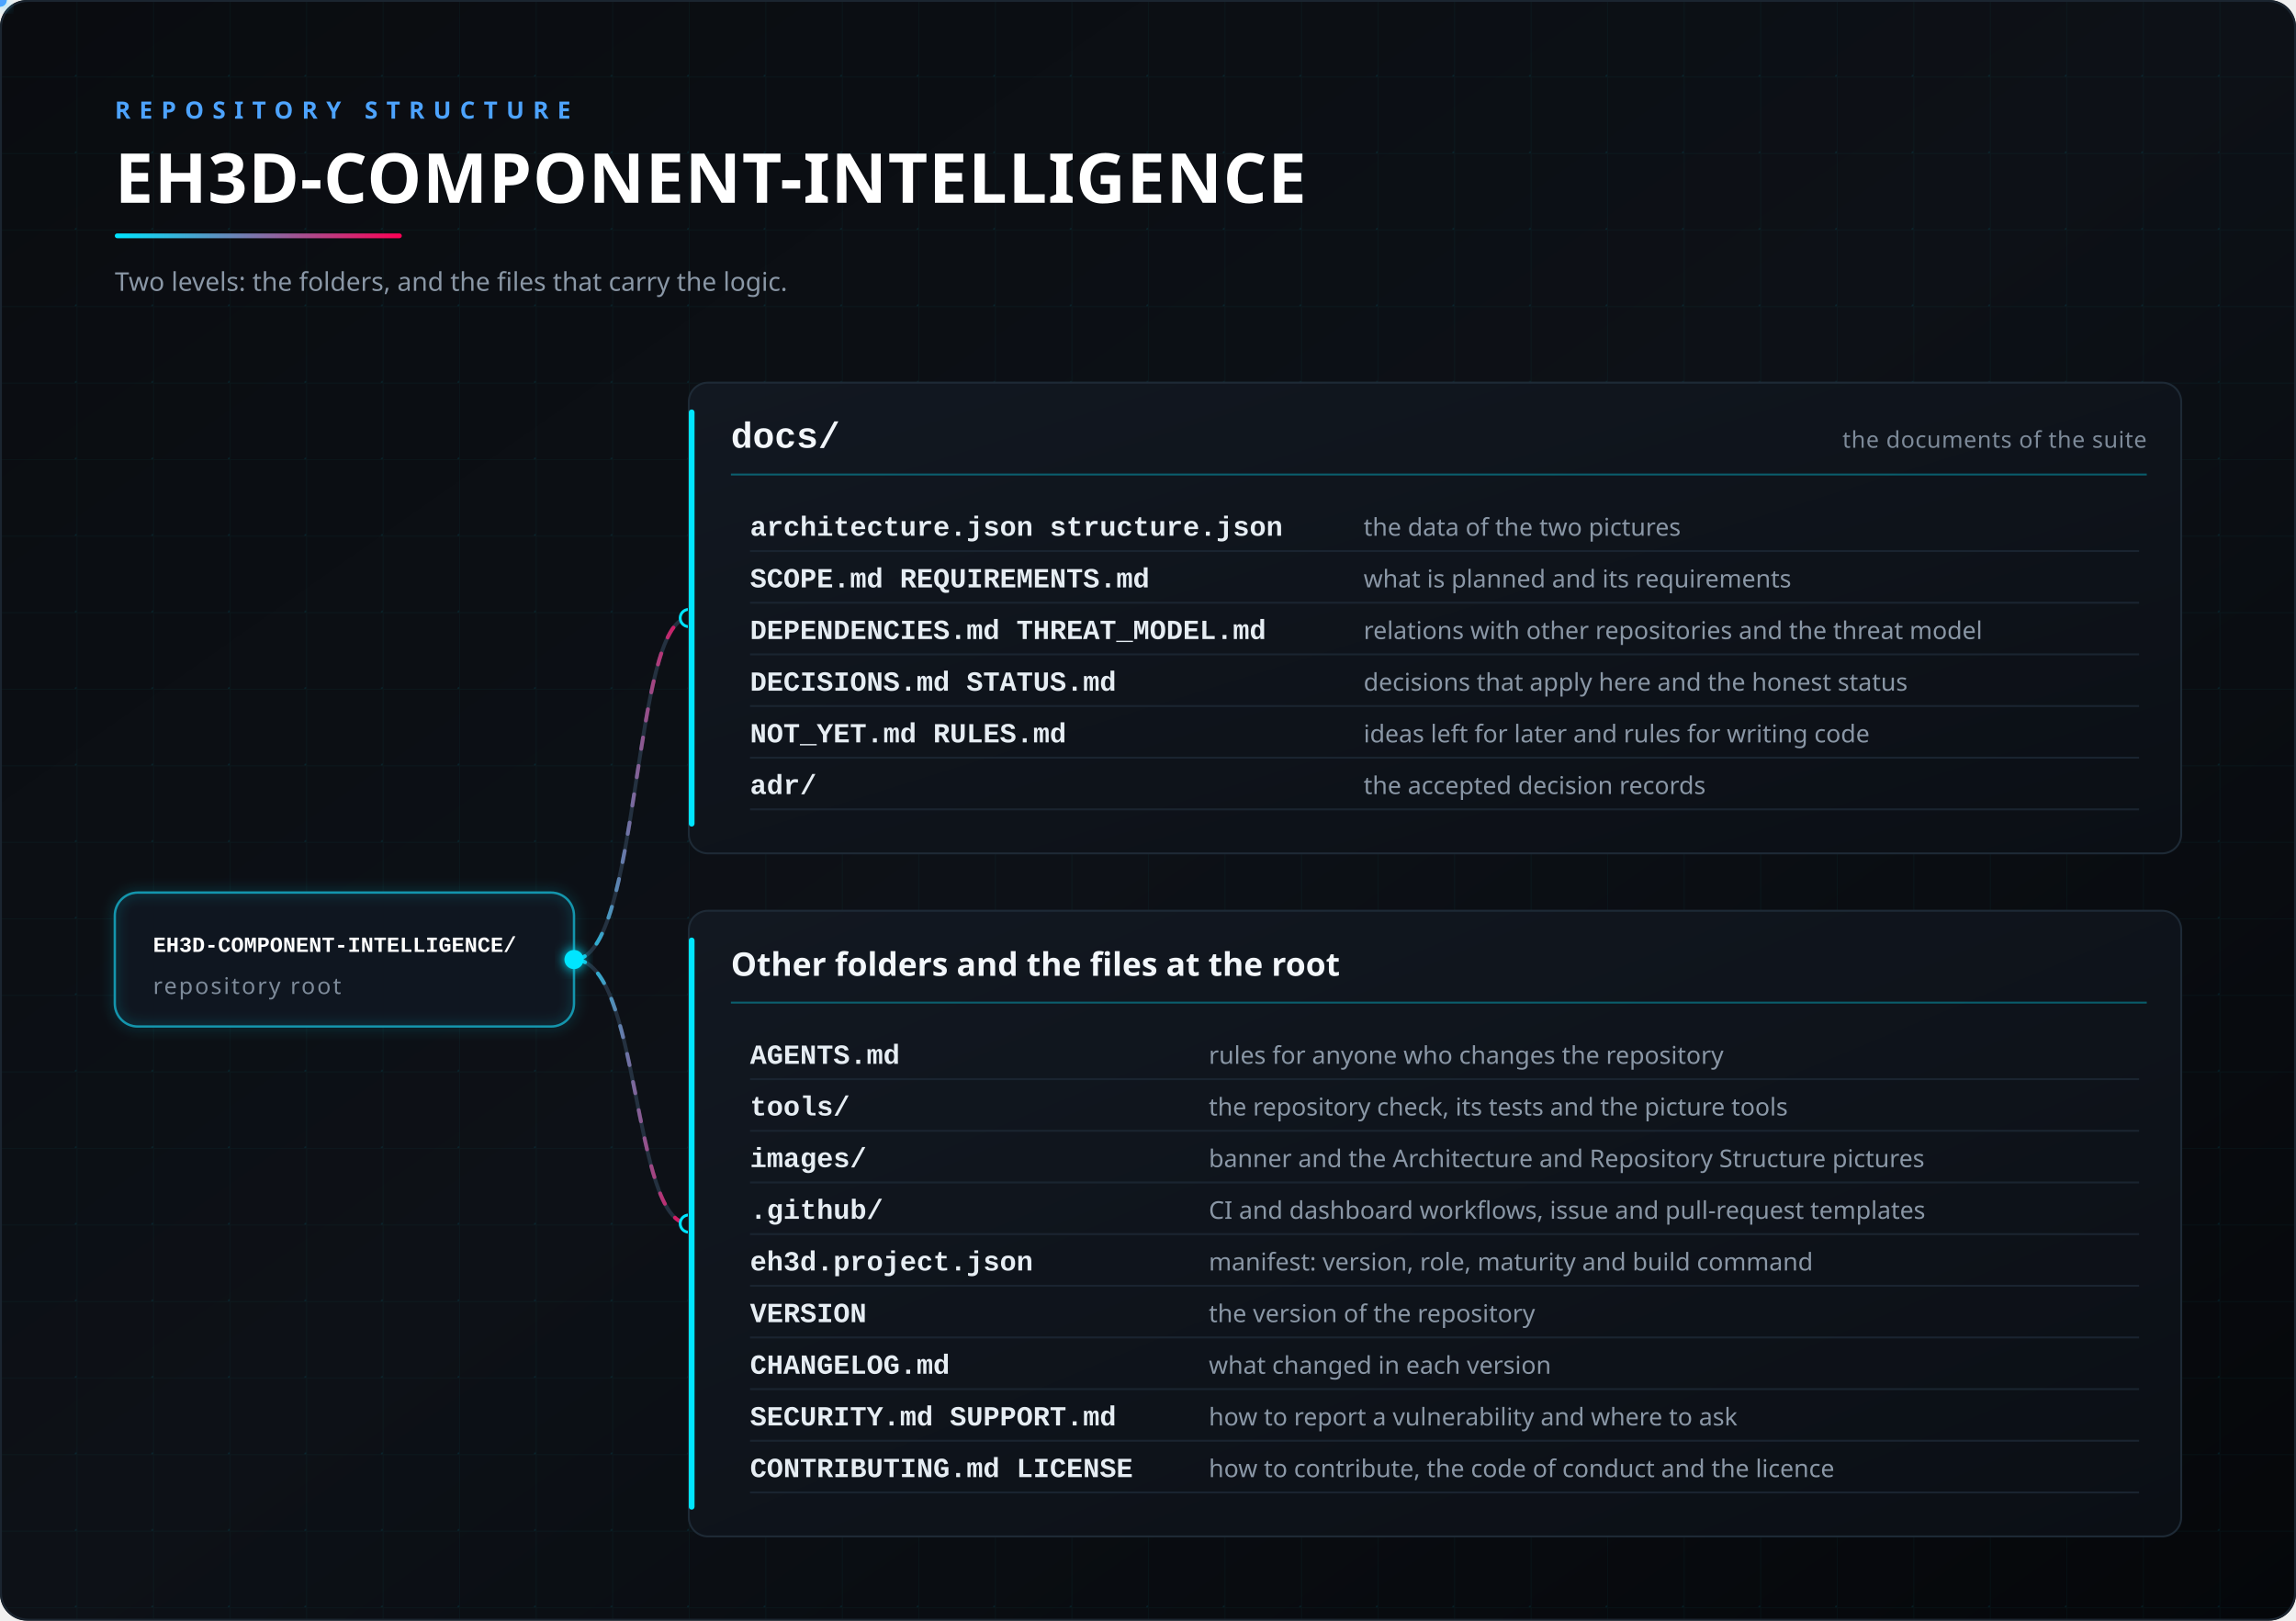
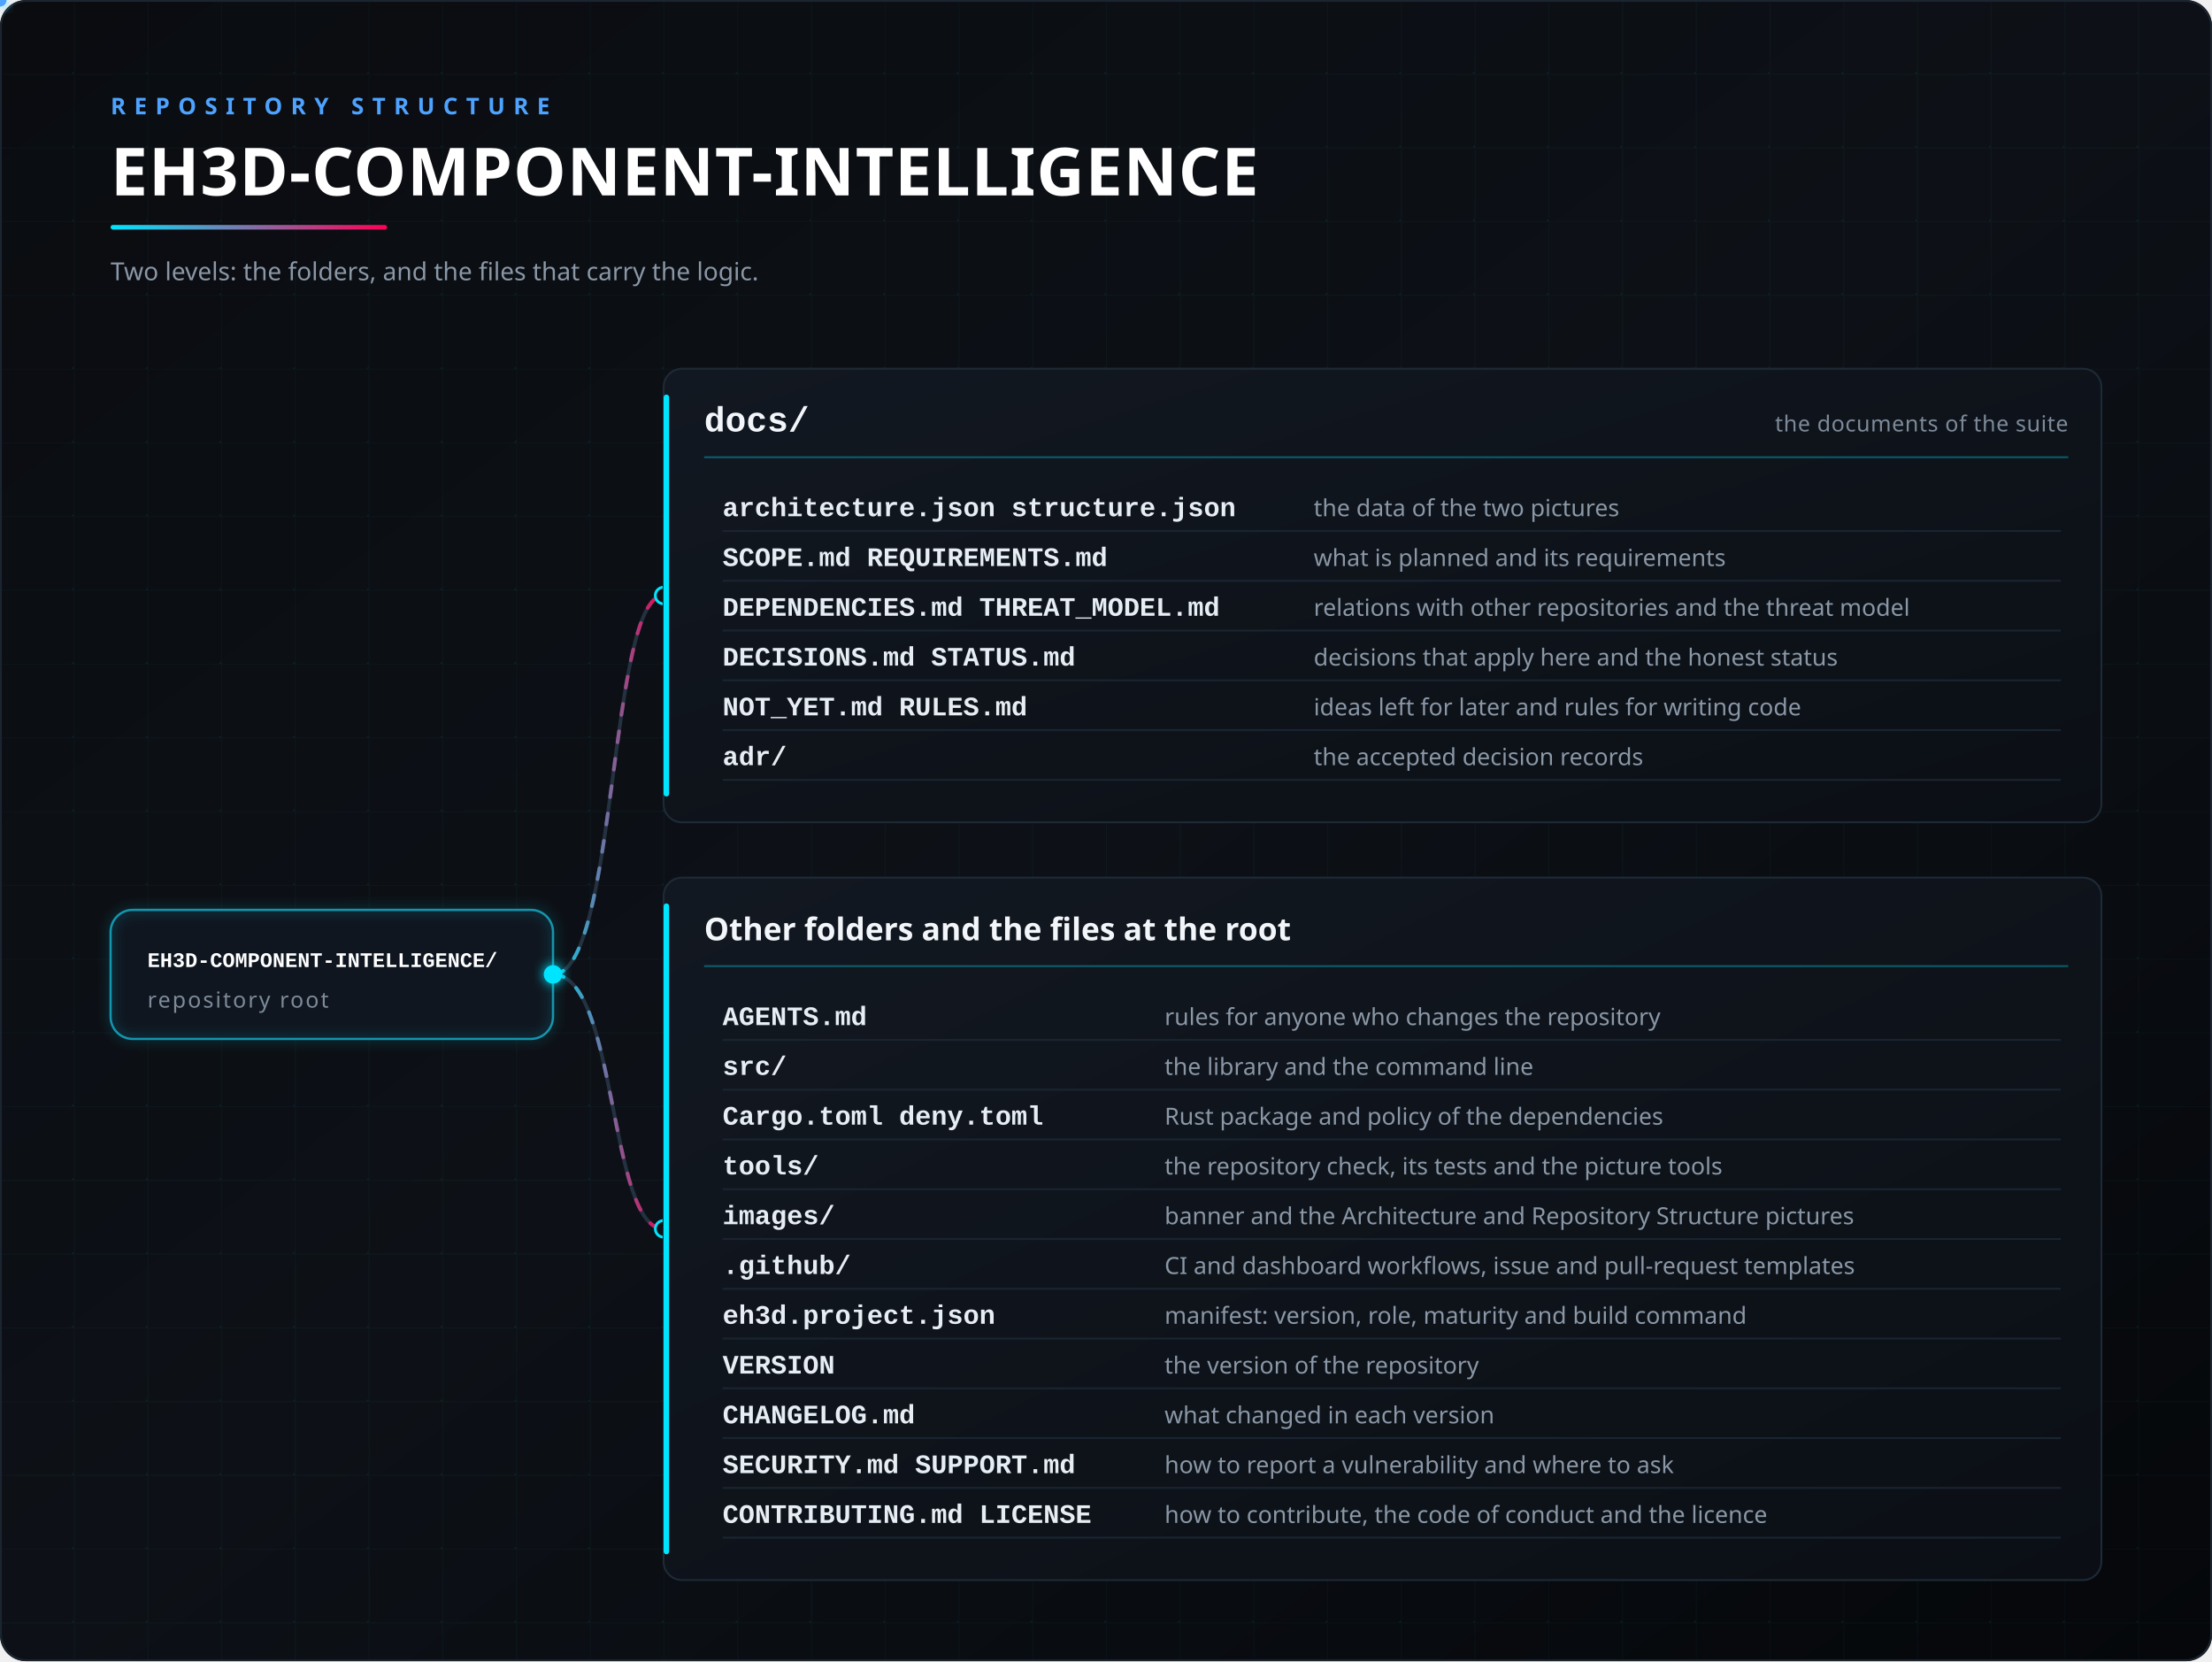
- <svg xmlns="http://www.w3.org/2000/svg" viewBox="0 0 1200 847" width="100%" role="img" aria-labelledby="t d">
+ <svg xmlns="http://www.w3.org/2000/svg" viewBox="0 0 1200 901" width="100%" role="img" aria-labelledby="t d">
  <defs>
    <linearGradient id="bg" x1="0" y1="0" x2="1" y2="1">
      <stop offset="0" stop-color="#0A0C10" />
      <stop offset="0.5" stop-color="#0D1117" />
      <stop offset="1" stop-color="#05070A" />
    </linearGradient>
    <linearGradient id="card" x1="0" y1="0" x2="1" y2="1">
      <stop offset="0" stop-color="#121821" />
      <stop offset="1" stop-color="#0B0F15" />
    </linearGradient>
    <linearGradient id="line" x1="0" y1="0" x2="1" y2="0">
      <stop offset="0" stop-color="#00E5FF" />
      <stop offset="1" stop-color="#FF0055" />
    </linearGradient>
    <filter id="glow" x="-50%" y="-50%" width="200%" height="200%">
      <feGaussianBlur stdDeviation="3" result="b" />
      <feMerge>
        <feMergeNode in="b" />
        <feMergeNode in="SourceGraphic" />
      </feMerge>
    </filter>
    <pattern id="grid" width="40" height="40" patternUnits="userSpaceOnUse">
      <path d="M40 0H0V40" fill="none" stroke="#00E5FF" stroke-opacity="0.035" />
      <circle cx="40" cy="40" r="1" fill="#00E5FF" fill-opacity="0.09" />
    </pattern>
  </defs>
-   <rect width="1200" height="847" rx="14" fill="url(#bg)" />
-   <rect width="1200" height="847" rx="14" fill="url(#grid)" />
-   <rect x="0.5" y="0.5" width="1199" height="846" rx="14" fill="none" stroke="#1B2530" />
+   <rect width="1200" height="901" rx="14" fill="url(#bg)" />
+   <rect width="1200" height="901" rx="14" fill="url(#grid)" />
+   <rect x="0.5" y="0.5" width="1199" height="900" rx="14" fill="none" stroke="#1B2530" />
  <text x="60" y="62" font-family="'Segoe UI','Noto Sans','Noto Sans CJK SC','Microsoft YaHei','Yu Gothic','Helvetica Neue',Helvetica,Arial,sans-serif" font-size="12.5" font-weight="600" fill="#4DA3FF" text-anchor="start" letter-spacing="4.5">REPOSITORY STRUCTURE</text>
  <text x="60" y="106" font-family="'Segoe UI','Noto Sans','Noto Sans CJK SC','Microsoft YaHei','Yu Gothic','Helvetica Neue',Helvetica,Arial,sans-serif" font-size="36" font-weight="700" fill="#FFFFFF" text-anchor="start" letter-spacing="0.5">EH3D-COMPONENT-INTELLIGENCE</text>
  <rect x="60" y="122" width="150" height="2.5" rx="1.25" fill="url(#line)">
    <animate attributeName="width" values="40;150;150" keyTimes="0;0.4;1" dur="3s" repeatCount="indefinite" />
  </rect>
  <text x="60" y="152" font-family="'Segoe UI','Noto Sans','Noto Sans CJK SC','Microsoft YaHei','Yu Gothic','Helvetica Neue',Helvetica,Arial,sans-serif" font-size="13.5" font-weight="400" fill="#8A97A6" text-anchor="start">Two levels: the folders, and the files that carry the logic.</text>
-   <path id="c0" d="M300,501.5 C335,501.5 330,323 360,323" fill="none" stroke="#243140" stroke-width="2" />
-   <path d="M300,501.5 C335,501.5 330,323 360,323" fill="none" stroke="url(#line)" stroke-width="2" stroke-linecap="round" stroke-dasharray="6 9" opacity="0.9">
+   <path id="c0" d="M300,528.5 C335,528.5 330,323 360,323" fill="none" stroke="#243140" stroke-width="2" />
+   <path d="M300,528.5 C335,528.5 330,323 360,323" fill="none" stroke="url(#line)" stroke-width="2" stroke-linecap="round" stroke-dasharray="6 9" opacity="0.9">
    <animate attributeName="stroke-dashoffset" from="0" to="-30" dur="1.6s" repeatCount="indefinite" />
  </path>
  <circle cx="360" cy="323" r="4.5" fill="#0D1117" stroke="#00E5FF" stroke-width="1.5" />
-   <path id="c1" d="M300,501.5 C335,501.5 330,639.5 360,639.5" fill="none" stroke="#243140" stroke-width="2" />
-   <path d="M300,501.5 C335,501.5 330,639.5 360,639.5" fill="none" stroke="url(#line)" stroke-width="2" stroke-linecap="round" stroke-dasharray="6 9" opacity="0.9">
+   <path id="c1" d="M300,528.5 C335,528.5 330,666.5 360,666.5" fill="none" stroke="#243140" stroke-width="2" />
+   <path d="M300,528.5 C335,528.5 330,666.5 360,666.5" fill="none" stroke="url(#line)" stroke-width="2" stroke-linecap="round" stroke-dasharray="6 9" opacity="0.9">
    <animate attributeName="stroke-dashoffset" from="0" to="-30" dur="1.6s" repeatCount="indefinite" />
  </path>
-   <circle cx="360" cy="639.5" r="4.5" fill="#0D1117" stroke="#00E5FF" stroke-width="1.5" />
+   <circle cx="360" cy="666.5" r="4.5" fill="#0D1117" stroke="#00E5FF" stroke-width="1.5" />
  <circle r="3.5" fill="#00E5FF" filter="url(#glow)">
    <animateMotion dur="3.4s" repeatCount="indefinite">
      <mpath href="#c0" />
    </animateMotion>
  </circle>
  <circle r="3.5" fill="#4DA3FF" filter="url(#glow)">
    <animateMotion dur="4.2s" repeatCount="indefinite">
      <mpath href="#c1" />
    </animateMotion>
  </circle>
-   <rect x="60" y="466.5" width="240" height="70" rx="12" fill="#0F1620" stroke="#2A3A4C" stroke-width="1.2" />
-   <rect x="60" y="466.5" width="240" height="70" rx="12" fill="none" stroke="#00E5FF" stroke-opacity="0.5" stroke-width="1.2" filter="url(#glow)">
+   <rect x="60" y="493.5" width="240" height="70" rx="12" fill="#0F1620" stroke="#2A3A4C" stroke-width="1.2" />
+   <rect x="60" y="493.5" width="240" height="70" rx="12" fill="none" stroke="#00E5FF" stroke-opacity="0.5" stroke-width="1.2" filter="url(#glow)">
    <animate attributeName="stroke-opacity" values="0.15;0.6;0.15" dur="3.6s" repeatCount="indefinite" />
  </rect>
-   <text x="80" y="497.5" font-family="'JetBrains Mono','Cascadia Code','SFMono-Regular',Consolas,'Liberation Mono',monospace" font-size="11.3" font-weight="700" fill="#FFFFFF" text-anchor="start">EH3D-COMPONENT-INTELLIGENCE/</text>
-   <text x="80" y="519.5" font-family="'Segoe UI','Noto Sans','Noto Sans CJK SC','Microsoft YaHei','Yu Gothic','Helvetica Neue',Helvetica,Arial,sans-serif" font-size="12" font-weight="400" fill="#7D8A99" text-anchor="start" letter-spacing="1">repository root</text>
-   <circle cx="300" cy="501.5" r="5" fill="#00E5FF" filter="url(#glow)" />
+   <text x="80" y="524.5" font-family="'JetBrains Mono','Cascadia Code','SFMono-Regular',Consolas,'Liberation Mono',monospace" font-size="11.3" font-weight="700" fill="#FFFFFF" text-anchor="start">EH3D-COMPONENT-INTELLIGENCE/</text>
+   <text x="80" y="546.5" font-family="'Segoe UI','Noto Sans','Noto Sans CJK SC','Microsoft YaHei','Yu Gothic','Helvetica Neue',Helvetica,Arial,sans-serif" font-size="12" font-weight="400" fill="#7D8A99" text-anchor="start" letter-spacing="1">repository root</text>
+   <circle cx="300" cy="528.5" r="5" fill="#00E5FF" filter="url(#glow)" />
  <rect x="360" y="200" width="780" height="246" rx="10" fill="url(#card)" stroke="#1E2A36" stroke-width="1" />
  <rect x="360" y="214" width="3" height="218" rx="1.5" fill="#00E5FF">
    <animate attributeName="opacity" values="0.55;1;0.55" dur="4s" begin="0s" repeatCount="indefinite" />
  </rect>
  <text x="382" y="234" font-family="'JetBrains Mono','Cascadia Code','SFMono-Regular',Consolas,'Liberation Mono',monospace" font-size="19" font-weight="700" fill="#F2F6FA" text-anchor="start">docs/</text>
  <text x="1122" y="234" font-family="'Segoe UI','Noto Sans','Noto Sans CJK SC','Microsoft YaHei','Yu Gothic','Helvetica Neue',Helvetica,Arial,sans-serif" font-size="12" font-weight="400" fill="#7D8A99" text-anchor="end" letter-spacing="0.3">the documents of the suite</text>
  <line x1="382" y1="248" x2="1122" y2="248" stroke="#00E5FF" stroke-opacity="0.35" stroke-width="1" />
  <text x="392" y="280" font-family="'JetBrains Mono','Cascadia Code','SFMono-Regular',Consolas,'Liberation Mono',monospace" font-size="14.5" font-weight="600" fill="#E6EDF3" text-anchor="start">architecture.json  structure.json</text>
  <text x="712.67" y="280" font-family="'Segoe UI','Noto Sans','Noto Sans CJK SC','Microsoft YaHei','Yu Gothic','Helvetica Neue',Helvetica,Arial,sans-serif" font-size="12.8" font-weight="400" fill="#8A97A6" text-anchor="start">the data of the two pictures</text>
  <line x1="392" y1="288" x2="1118" y2="288" stroke="#1A2430" stroke-width="1" />
  <text x="392" y="307" font-family="'JetBrains Mono','Cascadia Code','SFMono-Regular',Consolas,'Liberation Mono',monospace" font-size="14.5" font-weight="600" fill="#E6EDF3" text-anchor="start">SCOPE.md  REQUIREMENTS.md</text>
  <text x="712.67" y="307" font-family="'Segoe UI','Noto Sans','Noto Sans CJK SC','Microsoft YaHei','Yu Gothic','Helvetica Neue',Helvetica,Arial,sans-serif" font-size="12.8" font-weight="400" fill="#8A97A6" text-anchor="start">what is planned and its requirements</text>
  <line x1="392" y1="315" x2="1118" y2="315" stroke="#1A2430" stroke-width="1" />
  <text x="392" y="334" font-family="'JetBrains Mono','Cascadia Code','SFMono-Regular',Consolas,'Liberation Mono',monospace" font-size="14.5" font-weight="600" fill="#E6EDF3" text-anchor="start">DEPENDENCIES.md  THREAT_MODEL.md</text>
  <text x="712.67" y="334" font-family="'Segoe UI','Noto Sans','Noto Sans CJK SC','Microsoft YaHei','Yu Gothic','Helvetica Neue',Helvetica,Arial,sans-serif" font-size="12.8" font-weight="400" fill="#8A97A6" text-anchor="start">relations with other repositories and the threat model</text>
  <line x1="392" y1="342" x2="1118" y2="342" stroke="#1A2430" stroke-width="1" />
  <text x="392" y="361" font-family="'JetBrains Mono','Cascadia Code','SFMono-Regular',Consolas,'Liberation Mono',monospace" font-size="14.5" font-weight="600" fill="#E6EDF3" text-anchor="start">DECISIONS.md  STATUS.md</text>
  <text x="712.67" y="361" font-family="'Segoe UI','Noto Sans','Noto Sans CJK SC','Microsoft YaHei','Yu Gothic','Helvetica Neue',Helvetica,Arial,sans-serif" font-size="12.8" font-weight="400" fill="#8A97A6" text-anchor="start">decisions that apply here and the honest status</text>
  <line x1="392" y1="369" x2="1118" y2="369" stroke="#1A2430" stroke-width="1" />
  <text x="392" y="388" font-family="'JetBrains Mono','Cascadia Code','SFMono-Regular',Consolas,'Liberation Mono',monospace" font-size="14.5" font-weight="600" fill="#E6EDF3" text-anchor="start">NOT_YET.md  RULES.md</text>
  <text x="712.67" y="388" font-family="'Segoe UI','Noto Sans','Noto Sans CJK SC','Microsoft YaHei','Yu Gothic','Helvetica Neue',Helvetica,Arial,sans-serif" font-size="12.8" font-weight="400" fill="#8A97A6" text-anchor="start">ideas left for later and rules for writing code</text>
  <line x1="392" y1="396" x2="1118" y2="396" stroke="#1A2430" stroke-width="1" />
  <text x="392" y="415" font-family="'JetBrains Mono','Cascadia Code','SFMono-Regular',Consolas,'Liberation Mono',monospace" font-size="14.5" font-weight="600" fill="#E6EDF3" text-anchor="start">adr/</text>
  <text x="712.67" y="415" font-family="'Segoe UI','Noto Sans','Noto Sans CJK SC','Microsoft YaHei','Yu Gothic','Helvetica Neue',Helvetica,Arial,sans-serif" font-size="12.8" font-weight="400" fill="#8A97A6" text-anchor="start">the accepted decision records</text>
  <line x1="392" y1="423" x2="1118" y2="423" stroke="#1A2430" stroke-width="1" />
-   <rect x="360" y="476" width="780" height="327" rx="10" fill="url(#card)" stroke="#1E2A36" stroke-width="1" />
-   <rect x="360" y="490" width="3" height="299" rx="1.5" fill="#00E5FF">
+   <rect x="360" y="476" width="780" height="381" rx="10" fill="url(#card)" stroke="#1E2A36" stroke-width="1" />
+   <rect x="360" y="490" width="3" height="353" rx="1.5" fill="#00E5FF">
    <animate attributeName="opacity" values="0.55;1;0.55" dur="4s" begin="0.6s" repeatCount="indefinite" />
  </rect>
  <text x="382" y="510" font-family="'Segoe UI','Noto Sans','Noto Sans CJK SC','Microsoft YaHei','Yu Gothic','Helvetica Neue',Helvetica,Arial,sans-serif" font-size="17" font-weight="700" fill="#F2F6FA" text-anchor="start">Other folders and the files at the root</text>
  <line x1="382" y1="524" x2="1122" y2="524" stroke="#00E5FF" stroke-opacity="0.35" stroke-width="1" />
  <text x="392" y="556" font-family="'JetBrains Mono','Cascadia Code','SFMono-Regular',Consolas,'Liberation Mono',monospace" font-size="14.5" font-weight="600" fill="#E6EDF3" text-anchor="start">AGENTS.md</text>
  <text x="631.76" y="556" font-family="'Segoe UI','Noto Sans','Noto Sans CJK SC','Microsoft YaHei','Yu Gothic','Helvetica Neue',Helvetica,Arial,sans-serif" font-size="12.8" font-weight="400" fill="#8A97A6" text-anchor="start">rules for anyone who changes the repository</text>
  <line x1="392" y1="564" x2="1118" y2="564" stroke="#1A2430" stroke-width="1" />
-   <text x="392" y="583" font-family="'JetBrains Mono','Cascadia Code','SFMono-Regular',Consolas,'Liberation Mono',monospace" font-size="14.5" font-weight="600" fill="#E6EDF3" text-anchor="start">tools/</text>
-   <text x="631.76" y="583" font-family="'Segoe UI','Noto Sans','Noto Sans CJK SC','Microsoft YaHei','Yu Gothic','Helvetica Neue',Helvetica,Arial,sans-serif" font-size="12.8" font-weight="400" fill="#8A97A6" text-anchor="start">the repository check, its tests and the picture tools</text>
+   <text x="392" y="583" font-family="'JetBrains Mono','Cascadia Code','SFMono-Regular',Consolas,'Liberation Mono',monospace" font-size="14.5" font-weight="600" fill="#E6EDF3" text-anchor="start">src/</text>
+   <text x="631.76" y="583" font-family="'Segoe UI','Noto Sans','Noto Sans CJK SC','Microsoft YaHei','Yu Gothic','Helvetica Neue',Helvetica,Arial,sans-serif" font-size="12.8" font-weight="400" fill="#8A97A6" text-anchor="start">the library and the command line</text>
  <line x1="392" y1="591" x2="1118" y2="591" stroke="#1A2430" stroke-width="1" />
-   <text x="392" y="610" font-family="'JetBrains Mono','Cascadia Code','SFMono-Regular',Consolas,'Liberation Mono',monospace" font-size="14.5" font-weight="600" fill="#E6EDF3" text-anchor="start">images/</text>
-   <text x="631.76" y="610" font-family="'Segoe UI','Noto Sans','Noto Sans CJK SC','Microsoft YaHei','Yu Gothic','Helvetica Neue',Helvetica,Arial,sans-serif" font-size="12.8" font-weight="400" fill="#8A97A6" text-anchor="start">banner and the Architecture and Repository Structure pictures</text>
+   <text x="392" y="610" font-family="'JetBrains Mono','Cascadia Code','SFMono-Regular',Consolas,'Liberation Mono',monospace" font-size="14.5" font-weight="600" fill="#E6EDF3" text-anchor="start">Cargo.toml  deny.toml</text>
+   <text x="631.76" y="610" font-family="'Segoe UI','Noto Sans','Noto Sans CJK SC','Microsoft YaHei','Yu Gothic','Helvetica Neue',Helvetica,Arial,sans-serif" font-size="12.8" font-weight="400" fill="#8A97A6" text-anchor="start">Rust package and policy of the dependencies</text>
  <line x1="392" y1="618" x2="1118" y2="618" stroke="#1A2430" stroke-width="1" />
-   <text x="392" y="637" font-family="'JetBrains Mono','Cascadia Code','SFMono-Regular',Consolas,'Liberation Mono',monospace" font-size="14.5" font-weight="600" fill="#E6EDF3" text-anchor="start">.github/</text>
-   <text x="631.76" y="637" font-family="'Segoe UI','Noto Sans','Noto Sans CJK SC','Microsoft YaHei','Yu Gothic','Helvetica Neue',Helvetica,Arial,sans-serif" font-size="12.8" font-weight="400" fill="#8A97A6" text-anchor="start">CI and dashboard workflows, issue and pull-request templates</text>
+   <text x="392" y="637" font-family="'JetBrains Mono','Cascadia Code','SFMono-Regular',Consolas,'Liberation Mono',monospace" font-size="14.5" font-weight="600" fill="#E6EDF3" text-anchor="start">tools/</text>
+   <text x="631.76" y="637" font-family="'Segoe UI','Noto Sans','Noto Sans CJK SC','Microsoft YaHei','Yu Gothic','Helvetica Neue',Helvetica,Arial,sans-serif" font-size="12.8" font-weight="400" fill="#8A97A6" text-anchor="start">the repository check, its tests and the picture tools</text>
  <line x1="392" y1="645" x2="1118" y2="645" stroke="#1A2430" stroke-width="1" />
-   <text x="392" y="664" font-family="'JetBrains Mono','Cascadia Code','SFMono-Regular',Consolas,'Liberation Mono',monospace" font-size="14.5" font-weight="600" fill="#E6EDF3" text-anchor="start">eh3d.project.json</text>
-   <text x="631.76" y="664" font-family="'Segoe UI','Noto Sans','Noto Sans CJK SC','Microsoft YaHei','Yu Gothic','Helvetica Neue',Helvetica,Arial,sans-serif" font-size="12.8" font-weight="400" fill="#8A97A6" text-anchor="start">manifest: version, role, maturity and build command</text>
+   <text x="392" y="664" font-family="'JetBrains Mono','Cascadia Code','SFMono-Regular',Consolas,'Liberation Mono',monospace" font-size="14.5" font-weight="600" fill="#E6EDF3" text-anchor="start">images/</text>
+   <text x="631.76" y="664" font-family="'Segoe UI','Noto Sans','Noto Sans CJK SC','Microsoft YaHei','Yu Gothic','Helvetica Neue',Helvetica,Arial,sans-serif" font-size="12.8" font-weight="400" fill="#8A97A6" text-anchor="start">banner and the Architecture and Repository Structure pictures</text>
  <line x1="392" y1="672" x2="1118" y2="672" stroke="#1A2430" stroke-width="1" />
-   <text x="392" y="691" font-family="'JetBrains Mono','Cascadia Code','SFMono-Regular',Consolas,'Liberation Mono',monospace" font-size="14.5" font-weight="600" fill="#E6EDF3" text-anchor="start">VERSION</text>
-   <text x="631.76" y="691" font-family="'Segoe UI','Noto Sans','Noto Sans CJK SC','Microsoft YaHei','Yu Gothic','Helvetica Neue',Helvetica,Arial,sans-serif" font-size="12.8" font-weight="400" fill="#8A97A6" text-anchor="start">the version of the repository</text>
+   <text x="392" y="691" font-family="'JetBrains Mono','Cascadia Code','SFMono-Regular',Consolas,'Liberation Mono',monospace" font-size="14.5" font-weight="600" fill="#E6EDF3" text-anchor="start">.github/</text>
+   <text x="631.76" y="691" font-family="'Segoe UI','Noto Sans','Noto Sans CJK SC','Microsoft YaHei','Yu Gothic','Helvetica Neue',Helvetica,Arial,sans-serif" font-size="12.8" font-weight="400" fill="#8A97A6" text-anchor="start">CI and dashboard workflows, issue and pull-request templates</text>
  <line x1="392" y1="699" x2="1118" y2="699" stroke="#1A2430" stroke-width="1" />
-   <text x="392" y="718" font-family="'JetBrains Mono','Cascadia Code','SFMono-Regular',Consolas,'Liberation Mono',monospace" font-size="14.5" font-weight="600" fill="#E6EDF3" text-anchor="start">CHANGELOG.md</text>
-   <text x="631.76" y="718" font-family="'Segoe UI','Noto Sans','Noto Sans CJK SC','Microsoft YaHei','Yu Gothic','Helvetica Neue',Helvetica,Arial,sans-serif" font-size="12.8" font-weight="400" fill="#8A97A6" text-anchor="start">what changed in each version</text>
+   <text x="392" y="718" font-family="'JetBrains Mono','Cascadia Code','SFMono-Regular',Consolas,'Liberation Mono',monospace" font-size="14.5" font-weight="600" fill="#E6EDF3" text-anchor="start">eh3d.project.json</text>
+   <text x="631.76" y="718" font-family="'Segoe UI','Noto Sans','Noto Sans CJK SC','Microsoft YaHei','Yu Gothic','Helvetica Neue',Helvetica,Arial,sans-serif" font-size="12.8" font-weight="400" fill="#8A97A6" text-anchor="start">manifest: version, role, maturity and build command</text>
  <line x1="392" y1="726" x2="1118" y2="726" stroke="#1A2430" stroke-width="1" />
-   <text x="392" y="745" font-family="'JetBrains Mono','Cascadia Code','SFMono-Regular',Consolas,'Liberation Mono',monospace" font-size="14.5" font-weight="600" fill="#E6EDF3" text-anchor="start">SECURITY.md  SUPPORT.md</text>
-   <text x="631.76" y="745" font-family="'Segoe UI','Noto Sans','Noto Sans CJK SC','Microsoft YaHei','Yu Gothic','Helvetica Neue',Helvetica,Arial,sans-serif" font-size="12.8" font-weight="400" fill="#8A97A6" text-anchor="start">how to report a vulnerability and where to ask</text>
+   <text x="392" y="745" font-family="'JetBrains Mono','Cascadia Code','SFMono-Regular',Consolas,'Liberation Mono',monospace" font-size="14.5" font-weight="600" fill="#E6EDF3" text-anchor="start">VERSION</text>
+   <text x="631.76" y="745" font-family="'Segoe UI','Noto Sans','Noto Sans CJK SC','Microsoft YaHei','Yu Gothic','Helvetica Neue',Helvetica,Arial,sans-serif" font-size="12.8" font-weight="400" fill="#8A97A6" text-anchor="start">the version of the repository</text>
  <line x1="392" y1="753" x2="1118" y2="753" stroke="#1A2430" stroke-width="1" />
-   <text x="392" y="772" font-family="'JetBrains Mono','Cascadia Code','SFMono-Regular',Consolas,'Liberation Mono',monospace" font-size="14.5" font-weight="600" fill="#E6EDF3" text-anchor="start">CONTRIBUTING.md  LICENSE</text>
-   <text x="631.76" y="772" font-family="'Segoe UI','Noto Sans','Noto Sans CJK SC','Microsoft YaHei','Yu Gothic','Helvetica Neue',Helvetica,Arial,sans-serif" font-size="12.8" font-weight="400" fill="#8A97A6" text-anchor="start">how to contribute, the code of conduct and the licence</text>
+   <text x="392" y="772" font-family="'JetBrains Mono','Cascadia Code','SFMono-Regular',Consolas,'Liberation Mono',monospace" font-size="14.5" font-weight="600" fill="#E6EDF3" text-anchor="start">CHANGELOG.md</text>
+   <text x="631.76" y="772" font-family="'Segoe UI','Noto Sans','Noto Sans CJK SC','Microsoft YaHei','Yu Gothic','Helvetica Neue',Helvetica,Arial,sans-serif" font-size="12.8" font-weight="400" fill="#8A97A6" text-anchor="start">what changed in each version</text>
  <line x1="392" y1="780" x2="1118" y2="780" stroke="#1A2430" stroke-width="1" />
+   <text x="392" y="799" font-family="'JetBrains Mono','Cascadia Code','SFMono-Regular',Consolas,'Liberation Mono',monospace" font-size="14.5" font-weight="600" fill="#E6EDF3" text-anchor="start">SECURITY.md  SUPPORT.md</text>
+   <text x="631.76" y="799" font-family="'Segoe UI','Noto Sans','Noto Sans CJK SC','Microsoft YaHei','Yu Gothic','Helvetica Neue',Helvetica,Arial,sans-serif" font-size="12.8" font-weight="400" fill="#8A97A6" text-anchor="start">how to report a vulnerability and where to ask</text>
+   <line x1="392" y1="807" x2="1118" y2="807" stroke="#1A2430" stroke-width="1" />
+   <text x="392" y="826" font-family="'JetBrains Mono','Cascadia Code','SFMono-Regular',Consolas,'Liberation Mono',monospace" font-size="14.5" font-weight="600" fill="#E6EDF3" text-anchor="start">CONTRIBUTING.md  LICENSE</text>
+   <text x="631.76" y="826" font-family="'Segoe UI','Noto Sans','Noto Sans CJK SC','Microsoft YaHei','Yu Gothic','Helvetica Neue',Helvetica,Arial,sans-serif" font-size="12.8" font-weight="400" fill="#8A97A6" text-anchor="start">how to contribute, the code of conduct and the licence</text>
+   <line x1="392" y1="834" x2="1118" y2="834" stroke="#1A2430" stroke-width="1" />
</svg>
